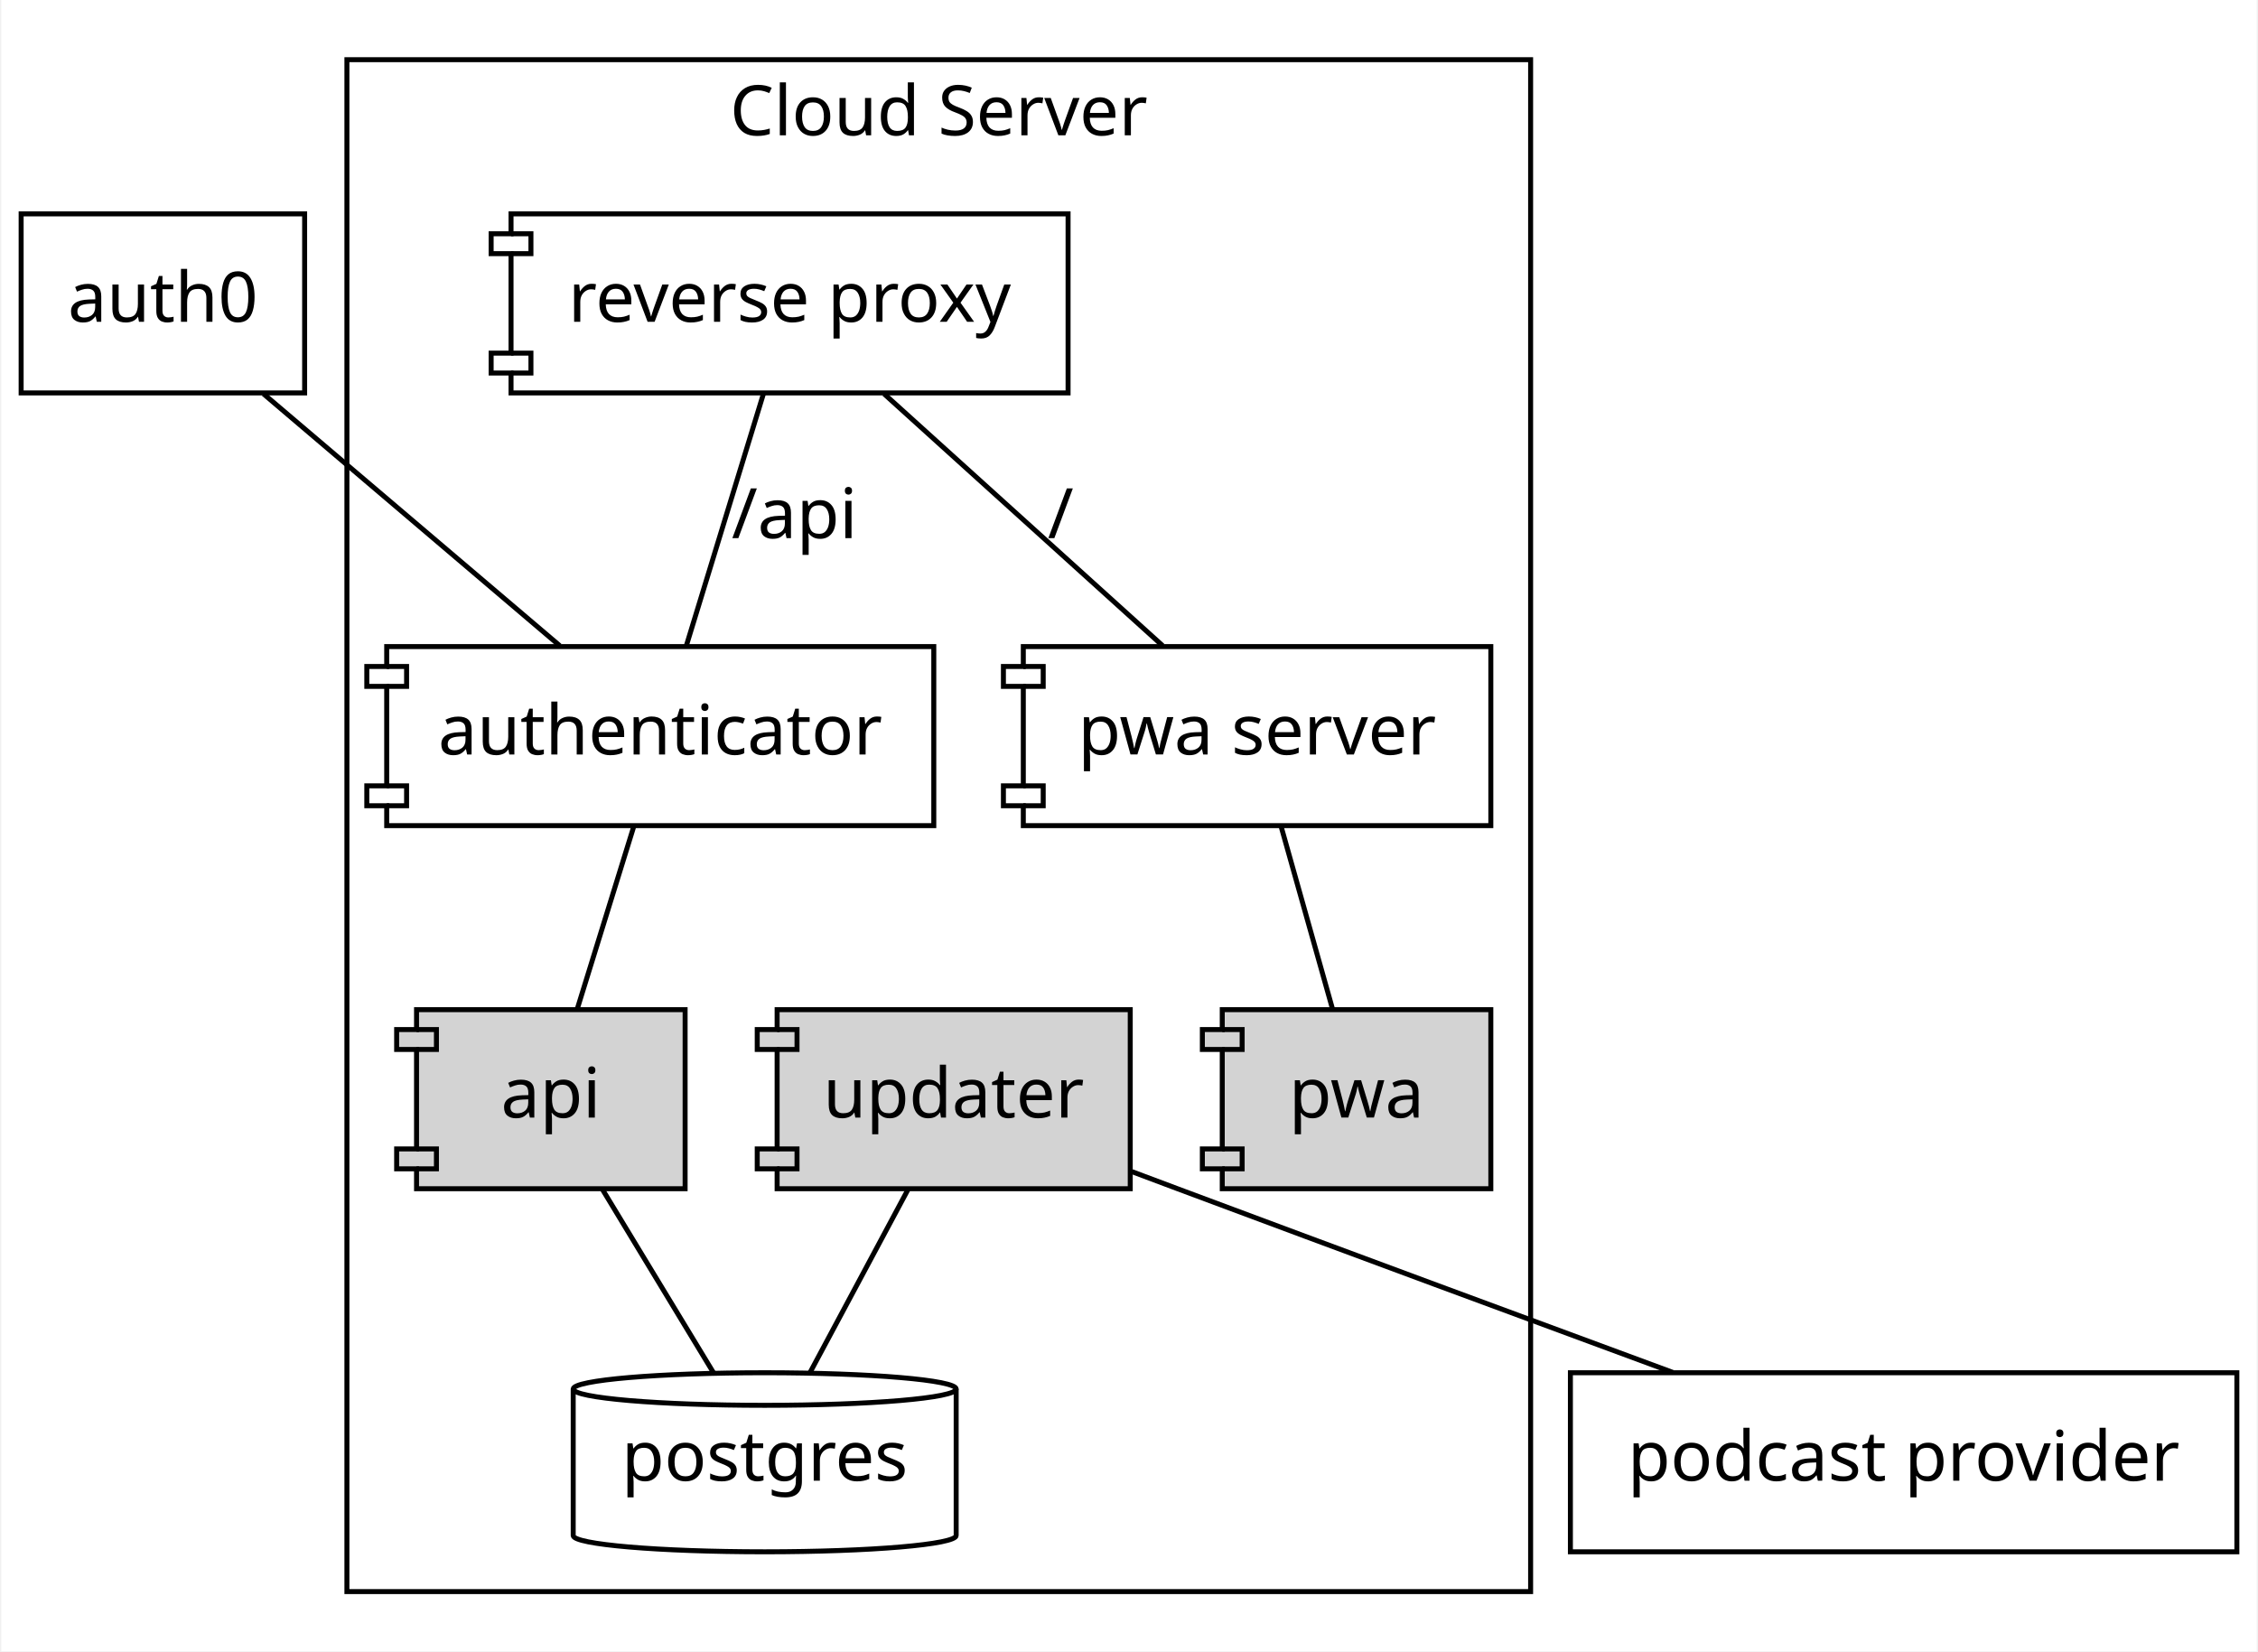
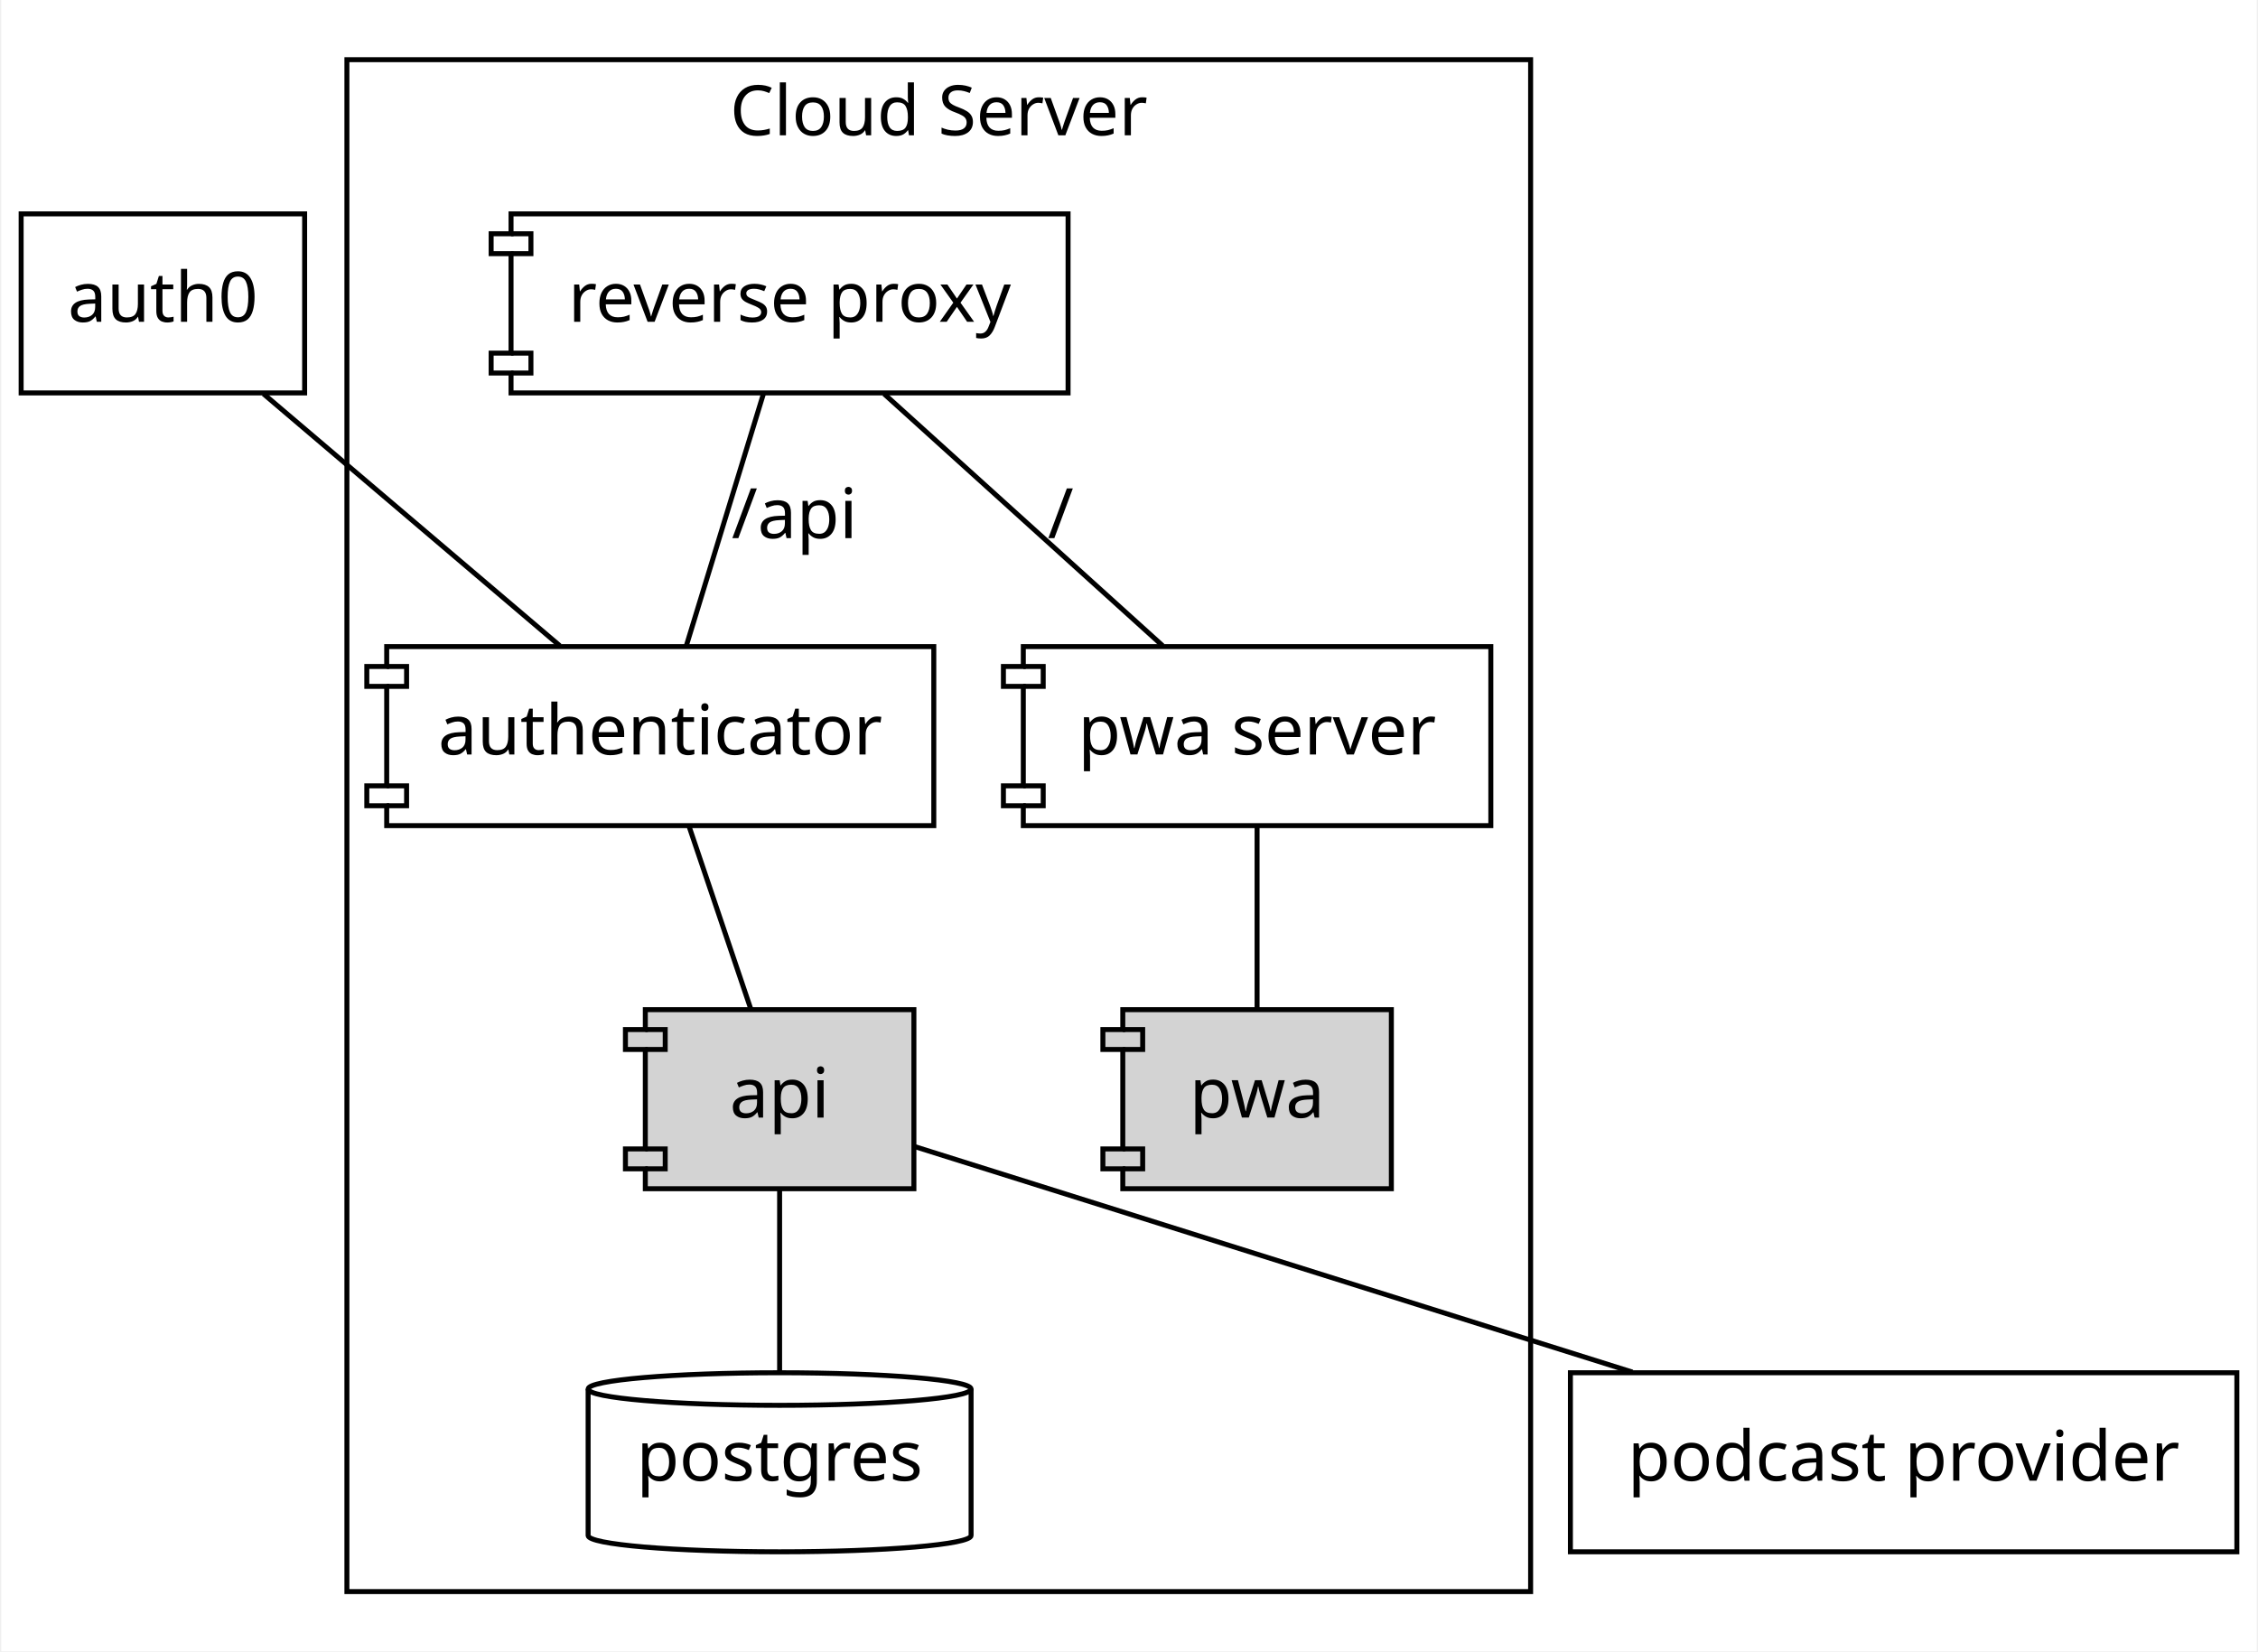
<svg xmlns="http://www.w3.org/2000/svg" width="454pt" height="332pt" viewBox="0.00 0.00 453.50 332.00">
  <g id="graph0" class="graph" transform="scale(1 1) rotate(0) translate(4 328)">
    <polygon fill="white" stroke="transparent" points="-4,4 -4,-328 449.5,-328 449.5,4 -4,4" />
    <g id="clust1" class="cluster">
      <polygon fill="none" stroke="black" points="65.5,-8 65.5,-316 303.5,-316 303.5,-8 65.5,-8" />
      <text text-anchor="middle" x="184.5" y="-300.8" font-family="Times-Roman" font-size="14.00">Cloud Server</text>
    </g>
    <g id="node1" class="node">
      <polygon fill="none" stroke="black" points="57,-285 0,-285 0,-249 57,-249 57,-285" />
      <text text-anchor="middle" x="28.5" y="-263.3" font-family="Times-Roman" font-size="14.00">auth0</text>
    </g>
    <g id="node3" class="node">
      <polygon fill="none" stroke="black" points="183.5,-198 73.5,-198 73.5,-194 69.5,-194 69.5,-190 73.5,-190 73.5,-170 69.5,-170 69.5,-166 73.5,-166 73.5,-162 183.5,-162 183.5,-198" />
      <polyline fill="none" stroke="black" points="73.5,-194 77.5,-194 77.5,-190 73.5,-190 " />
      <polyline fill="none" stroke="black" points="73.5,-170 77.5,-170 77.5,-166 73.5,-166 " />
      <text text-anchor="middle" x="128.5" y="-176.3" font-family="Times-Roman" font-size="14.00">authenticator</text>
    </g>
-     <g id="edge7" class="edge">
+     <g id="edge6" class="edge">
      <path fill="none" stroke="black" d="M48.74,-248.8C66.09,-234.05 90.95,-212.92 108.29,-198.18" />
    </g>
    <g id="node2" class="node">
      <polygon fill="none" stroke="black" points="210.5,-285 98.5,-285 98.5,-281 94.5,-281 94.5,-277 98.5,-277 98.5,-257 94.5,-257 94.5,-253 98.5,-253 98.5,-249 210.5,-249 210.5,-285" />
      <polyline fill="none" stroke="black" points="98.5,-281 102.5,-281 102.5,-277 98.5,-277 " />
      <polyline fill="none" stroke="black" points="98.5,-257 102.5,-257 102.5,-253 98.5,-253 " />
      <text text-anchor="middle" x="154.5" y="-263.3" font-family="Times-Roman" font-size="14.00">reverse proxy</text>
    </g>
    <g id="edge1" class="edge">
      <path fill="none" stroke="black" d="M149.24,-248.8C144.73,-234.05 138.26,-212.92 133.75,-198.18" />
      <text text-anchor="middle" x="155.5" y="-219.8" font-family="Times-Roman" font-size="14.00">/api</text>
    </g>
    <g id="node4" class="node">
      <polygon fill="none" stroke="black" points="295.5,-198 201.5,-198 201.5,-194 197.5,-194 197.5,-190 201.5,-190 201.5,-170 197.5,-170 197.5,-166 201.5,-166 201.5,-162 295.5,-162 295.5,-198" />
      <polyline fill="none" stroke="black" points="201.5,-194 205.5,-194 205.5,-190 201.5,-190 " />
      <polyline fill="none" stroke="black" points="201.5,-170 205.5,-170 205.5,-166 201.5,-166 " />
      <text text-anchor="middle" x="248.5" y="-176.3" font-family="Times-Roman" font-size="14.00">pwa server</text>
    </g>
-     <g id="edge5" class="edge">
+     <g id="edge4" class="edge">
      <path fill="none" stroke="black" d="M173.52,-248.8C189.83,-234.05 213.21,-212.92 229.51,-198.18" />
      <text text-anchor="middle" x="209" y="-219.8" font-family="Times-Roman" font-size="14.00">/</text>
    </g>
    <g id="node6" class="node">
-       <polygon fill="lightgrey" stroke="black" points="133.5,-125 79.5,-125 79.5,-121 75.5,-121 75.5,-117 79.5,-117 79.5,-97 75.5,-97 75.5,-93 79.5,-93 79.5,-89 133.5,-89 133.5,-125" />
-       <polyline fill="none" stroke="black" points="79.5,-121 83.5,-121 83.5,-117 79.5,-117 " />
-       <polyline fill="none" stroke="black" points="79.5,-97 83.5,-97 83.5,-93 79.5,-93 " />
-       <text text-anchor="middle" x="106.5" y="-103.3" font-family="Times-Roman" font-size="14.00">api</text>
+       <polygon fill="lightgrey" stroke="black" points="179.5,-125 125.5,-125 125.5,-121 121.5,-121 121.5,-117 125.5,-117 125.5,-97 121.5,-97 121.5,-93 125.5,-93 125.5,-89 179.5,-89 179.5,-125" />
+       <polyline fill="none" stroke="black" points="125.5,-121 129.5,-121 129.5,-117 125.5,-117 " />
+       <polyline fill="none" stroke="black" points="125.5,-97 129.5,-97 129.5,-93 125.5,-93 " />
+       <text text-anchor="middle" x="152.5" y="-103.3" font-family="Times-Roman" font-size="14.00">api</text>
    </g>
    <g id="edge2" class="edge">
-       <path fill="none" stroke="black" d="M123.17,-161.81C119.72,-150.65 115.23,-136.16 111.78,-125.03" />
+       <path fill="none" stroke="black" d="M134.31,-161.81C138.08,-150.65 142.98,-136.16 146.74,-125.03" />
    </g>
    <g id="node5" class="node">
-       <polygon fill="lightgrey" stroke="black" points="295.5,-125 241.5,-125 241.5,-121 237.5,-121 237.5,-117 241.5,-117 241.5,-97 237.5,-97 237.5,-93 241.5,-93 241.5,-89 295.5,-89 295.5,-125" />
-       <polyline fill="none" stroke="black" points="241.5,-121 245.5,-121 245.5,-117 241.5,-117 " />
-       <polyline fill="none" stroke="black" points="241.5,-97 245.5,-97 245.5,-93 241.5,-93 " />
-       <text text-anchor="middle" x="268.5" y="-103.3" font-family="Times-Roman" font-size="14.00">pwa</text>
+       <polygon fill="lightgrey" stroke="black" points="275.5,-125 221.5,-125 221.5,-121 217.5,-121 217.5,-117 221.5,-117 221.5,-97 217.5,-97 217.5,-93 221.5,-93 221.5,-89 275.5,-89 275.5,-125" />
+       <polyline fill="none" stroke="black" points="221.5,-121 225.5,-121 225.5,-117 221.5,-117 " />
+       <polyline fill="none" stroke="black" points="221.5,-97 225.5,-97 225.5,-93 221.5,-93 " />
+       <text text-anchor="middle" x="248.5" y="-103.3" font-family="Times-Roman" font-size="14.00">pwa</text>
    </g>
-     <g id="edge6" class="edge">
-       <path fill="none" stroke="black" d="M253.34,-161.81C256.49,-150.65 260.57,-136.16 263.7,-125.03" />
+     <g id="edge5" class="edge">
+       <path fill="none" stroke="black" d="M248.5,-161.81C248.5,-150.65 248.5,-136.16 248.5,-125.03" />
+     </g>
+     <g id="node7" class="node">
+       <path fill="none" stroke="black" d="M191,-48.73C191,-50.53 173.74,-52 152.5,-52 131.26,-52 114,-50.53 114,-48.73 114,-48.73 114,-19.27 114,-19.27 114,-17.47 131.26,-16 152.5,-16 173.74,-16 191,-17.47 191,-19.27 191,-19.27 191,-48.73 191,-48.73" />
+       <path fill="none" stroke="black" d="M191,-48.73C191,-46.92 173.74,-45.45 152.5,-45.45 131.26,-45.45 114,-46.92 114,-48.73" />
+       <text text-anchor="middle" x="152.5" y="-30.3" font-family="Times-Roman" font-size="14.00">postgres</text>
+     </g>
+     <g id="edge3" class="edge">
+       <path fill="none" stroke="black" d="M152.5,-88.81C152.5,-77.65 152.5,-63.16 152.5,-52.03" />
    </g>
    <g id="node8" class="node">
-       <path fill="none" stroke="black" d="M188,-48.73C188,-50.53 170.74,-52 149.5,-52 128.26,-52 111,-50.53 111,-48.73 111,-48.73 111,-19.27 111,-19.27 111,-17.47 128.26,-16 149.5,-16 170.74,-16 188,-17.47 188,-19.27 188,-19.27 188,-48.73 188,-48.73" />
-       <path fill="none" stroke="black" d="M188,-48.73C188,-46.92 170.74,-45.45 149.5,-45.45 128.26,-45.45 111,-46.92 111,-48.73" />
-       <text text-anchor="middle" x="149.5" y="-30.3" font-family="Times-Roman" font-size="14.00">postgres</text>
-     </g>
-     <g id="edge3" class="edge">
-       <path fill="none" stroke="black" d="M116.91,-88.81C123.67,-77.65 132.45,-63.16 139.19,-52.03" />
-     </g>
-     <g id="node7" class="node">
-       <polygon fill="lightgrey" stroke="black" points="223,-125 152,-125 152,-121 148,-121 148,-117 152,-117 152,-97 148,-97 148,-93 152,-93 152,-89 223,-89 223,-125" />
-       <polyline fill="none" stroke="black" points="152,-121 156,-121 156,-117 152,-117 " />
-       <polyline fill="none" stroke="black" points="152,-97 156,-97 156,-93 152,-93 " />
-       <text text-anchor="middle" x="187.5" y="-103.3" font-family="Times-Roman" font-size="14.00">updater</text>
-     </g>
-     <g id="edge4" class="edge">
-       <path fill="none" stroke="black" d="M178.3,-88.81C172.33,-77.65 164.57,-63.16 158.61,-52.03" />
-     </g>
-     <g id="node9" class="node">
      <polygon fill="none" stroke="black" points="445.5,-52 311.5,-52 311.5,-16 445.5,-16 445.5,-52" />
      <text text-anchor="middle" x="378.5" y="-30.3" font-family="Times-Roman" font-size="14.00">podcast provider</text>
    </g>
-     <g id="edge8" class="edge">
-       <path fill="none" stroke="black" d="M223.35,-92.43C226.45,-91.27 229.53,-90.11 232.5,-89 265.79,-76.56 303.4,-62.65 332.11,-52.06" />
+     <g id="edge7" class="edge">
+       <path fill="none" stroke="black" d="M179.76,-97.44C215.33,-86.26 278.41,-66.45 323.97,-52.13" />
    </g>
  </g>
</svg>
